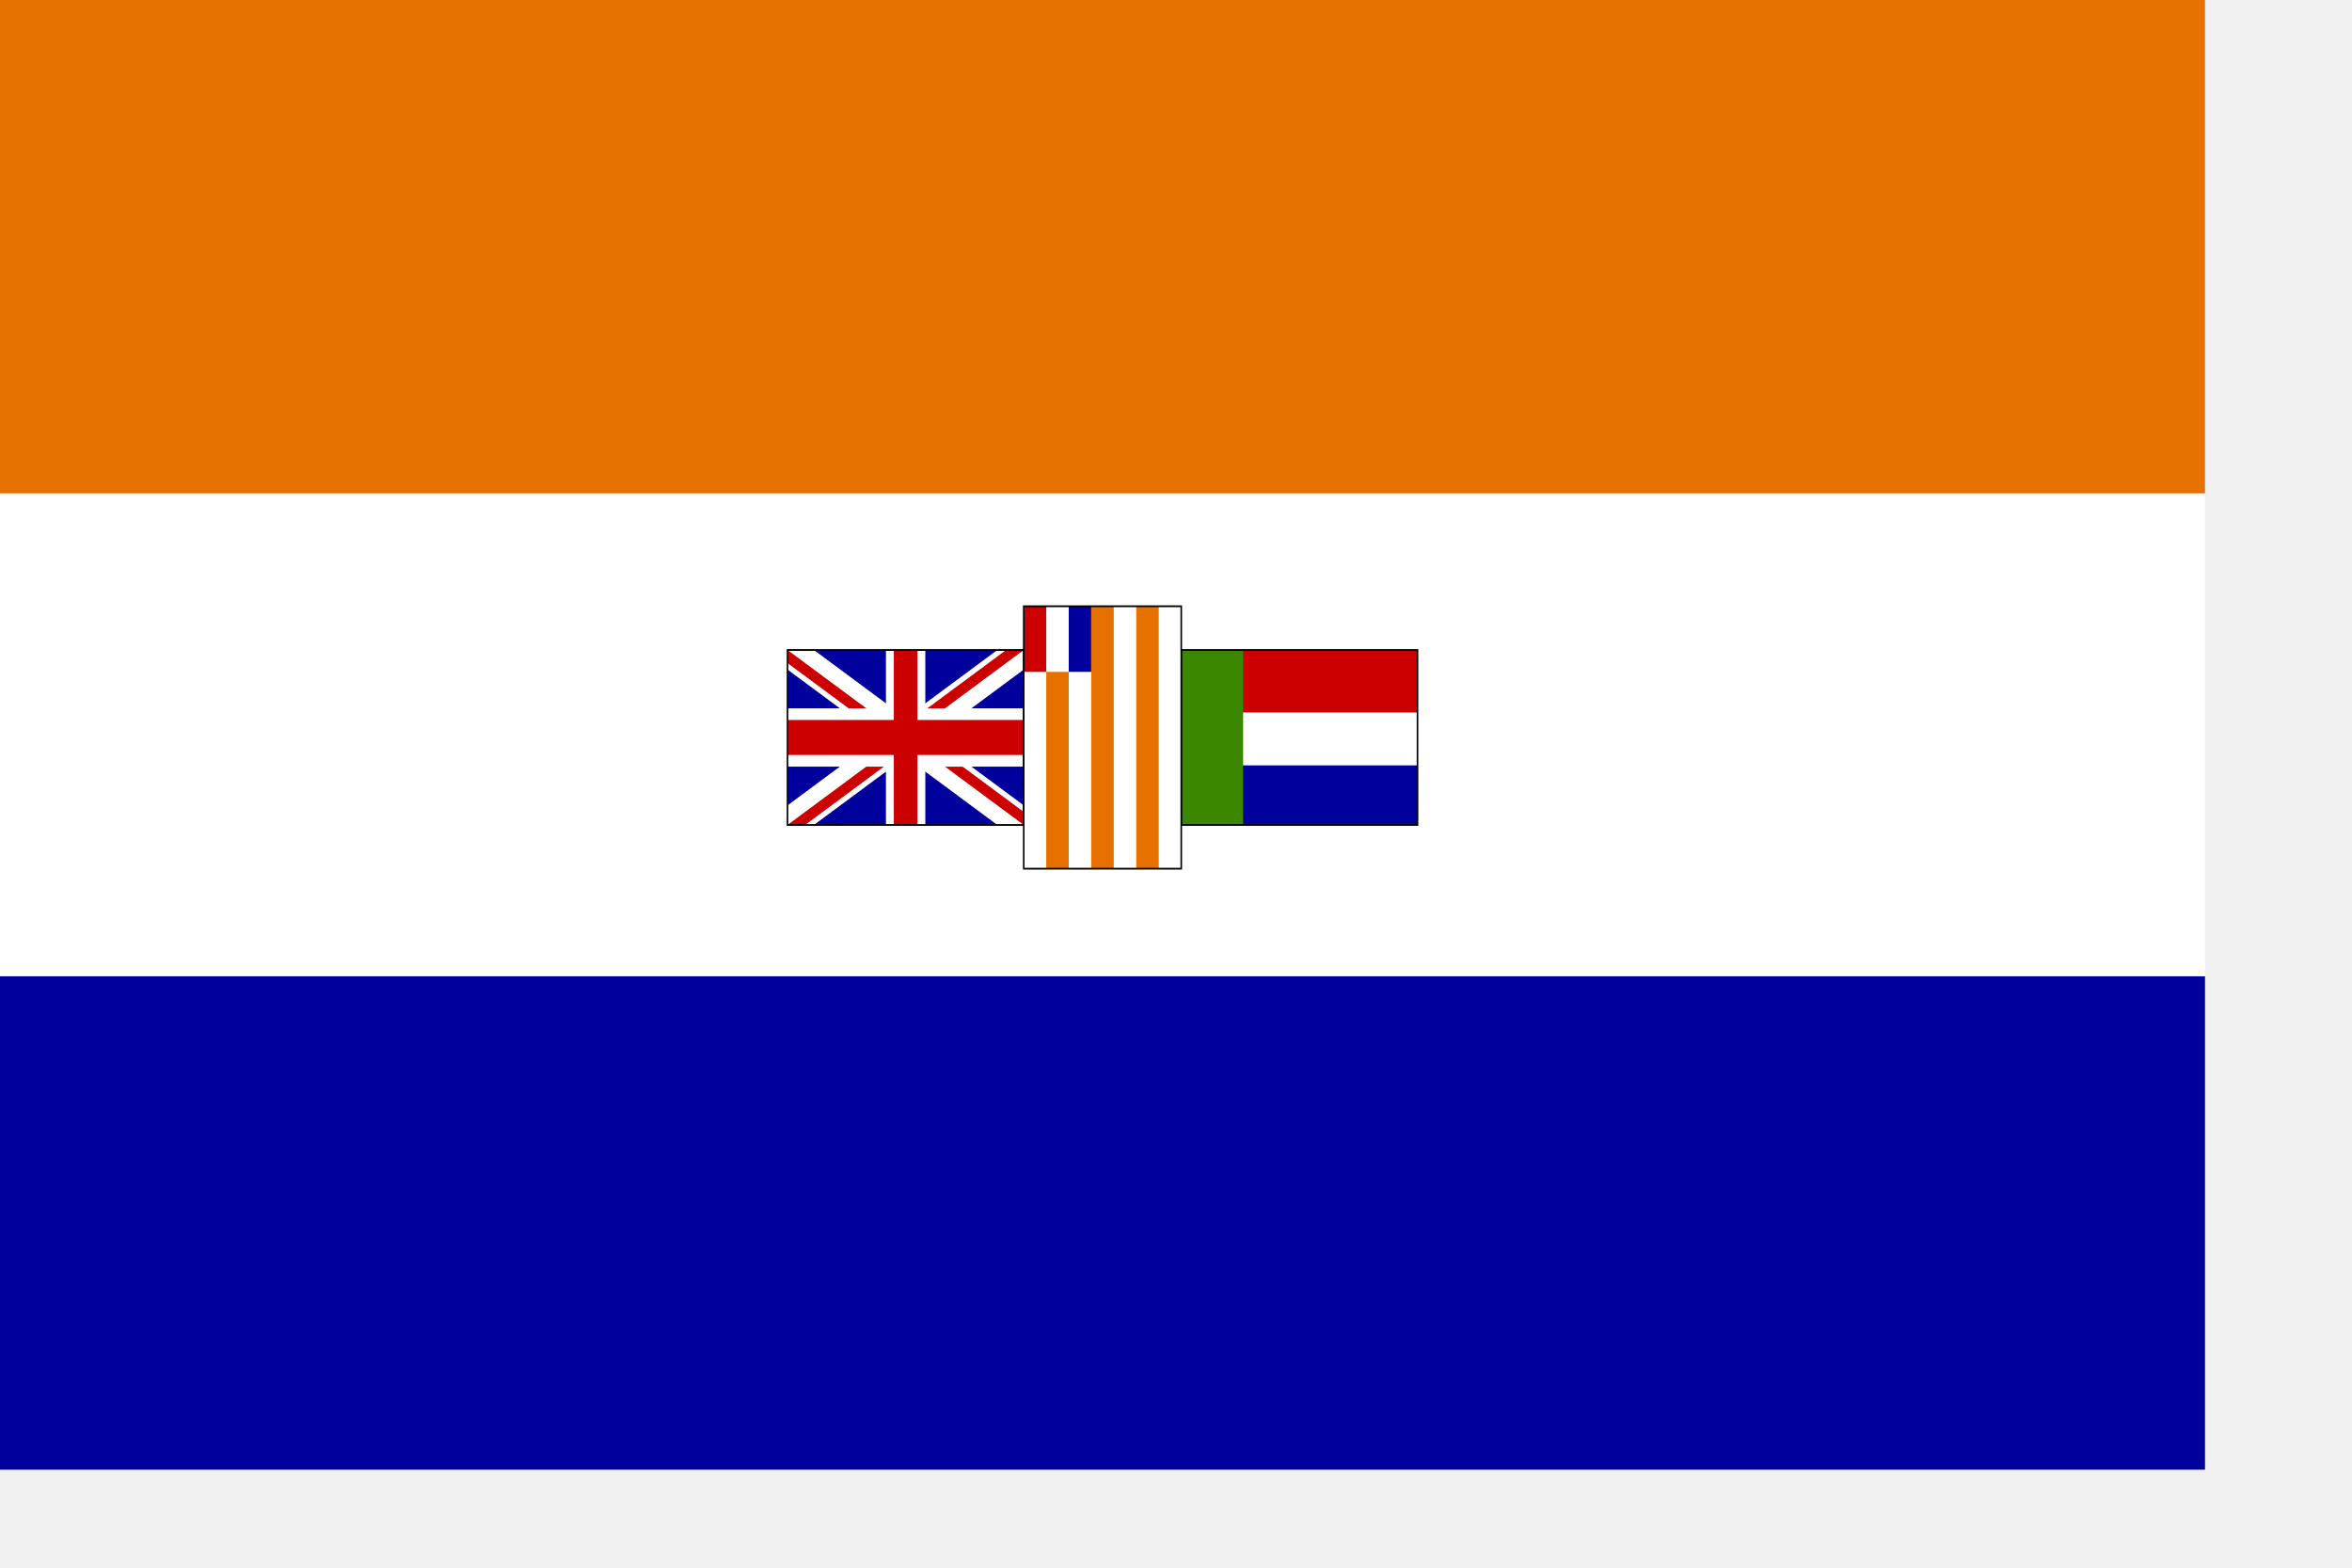
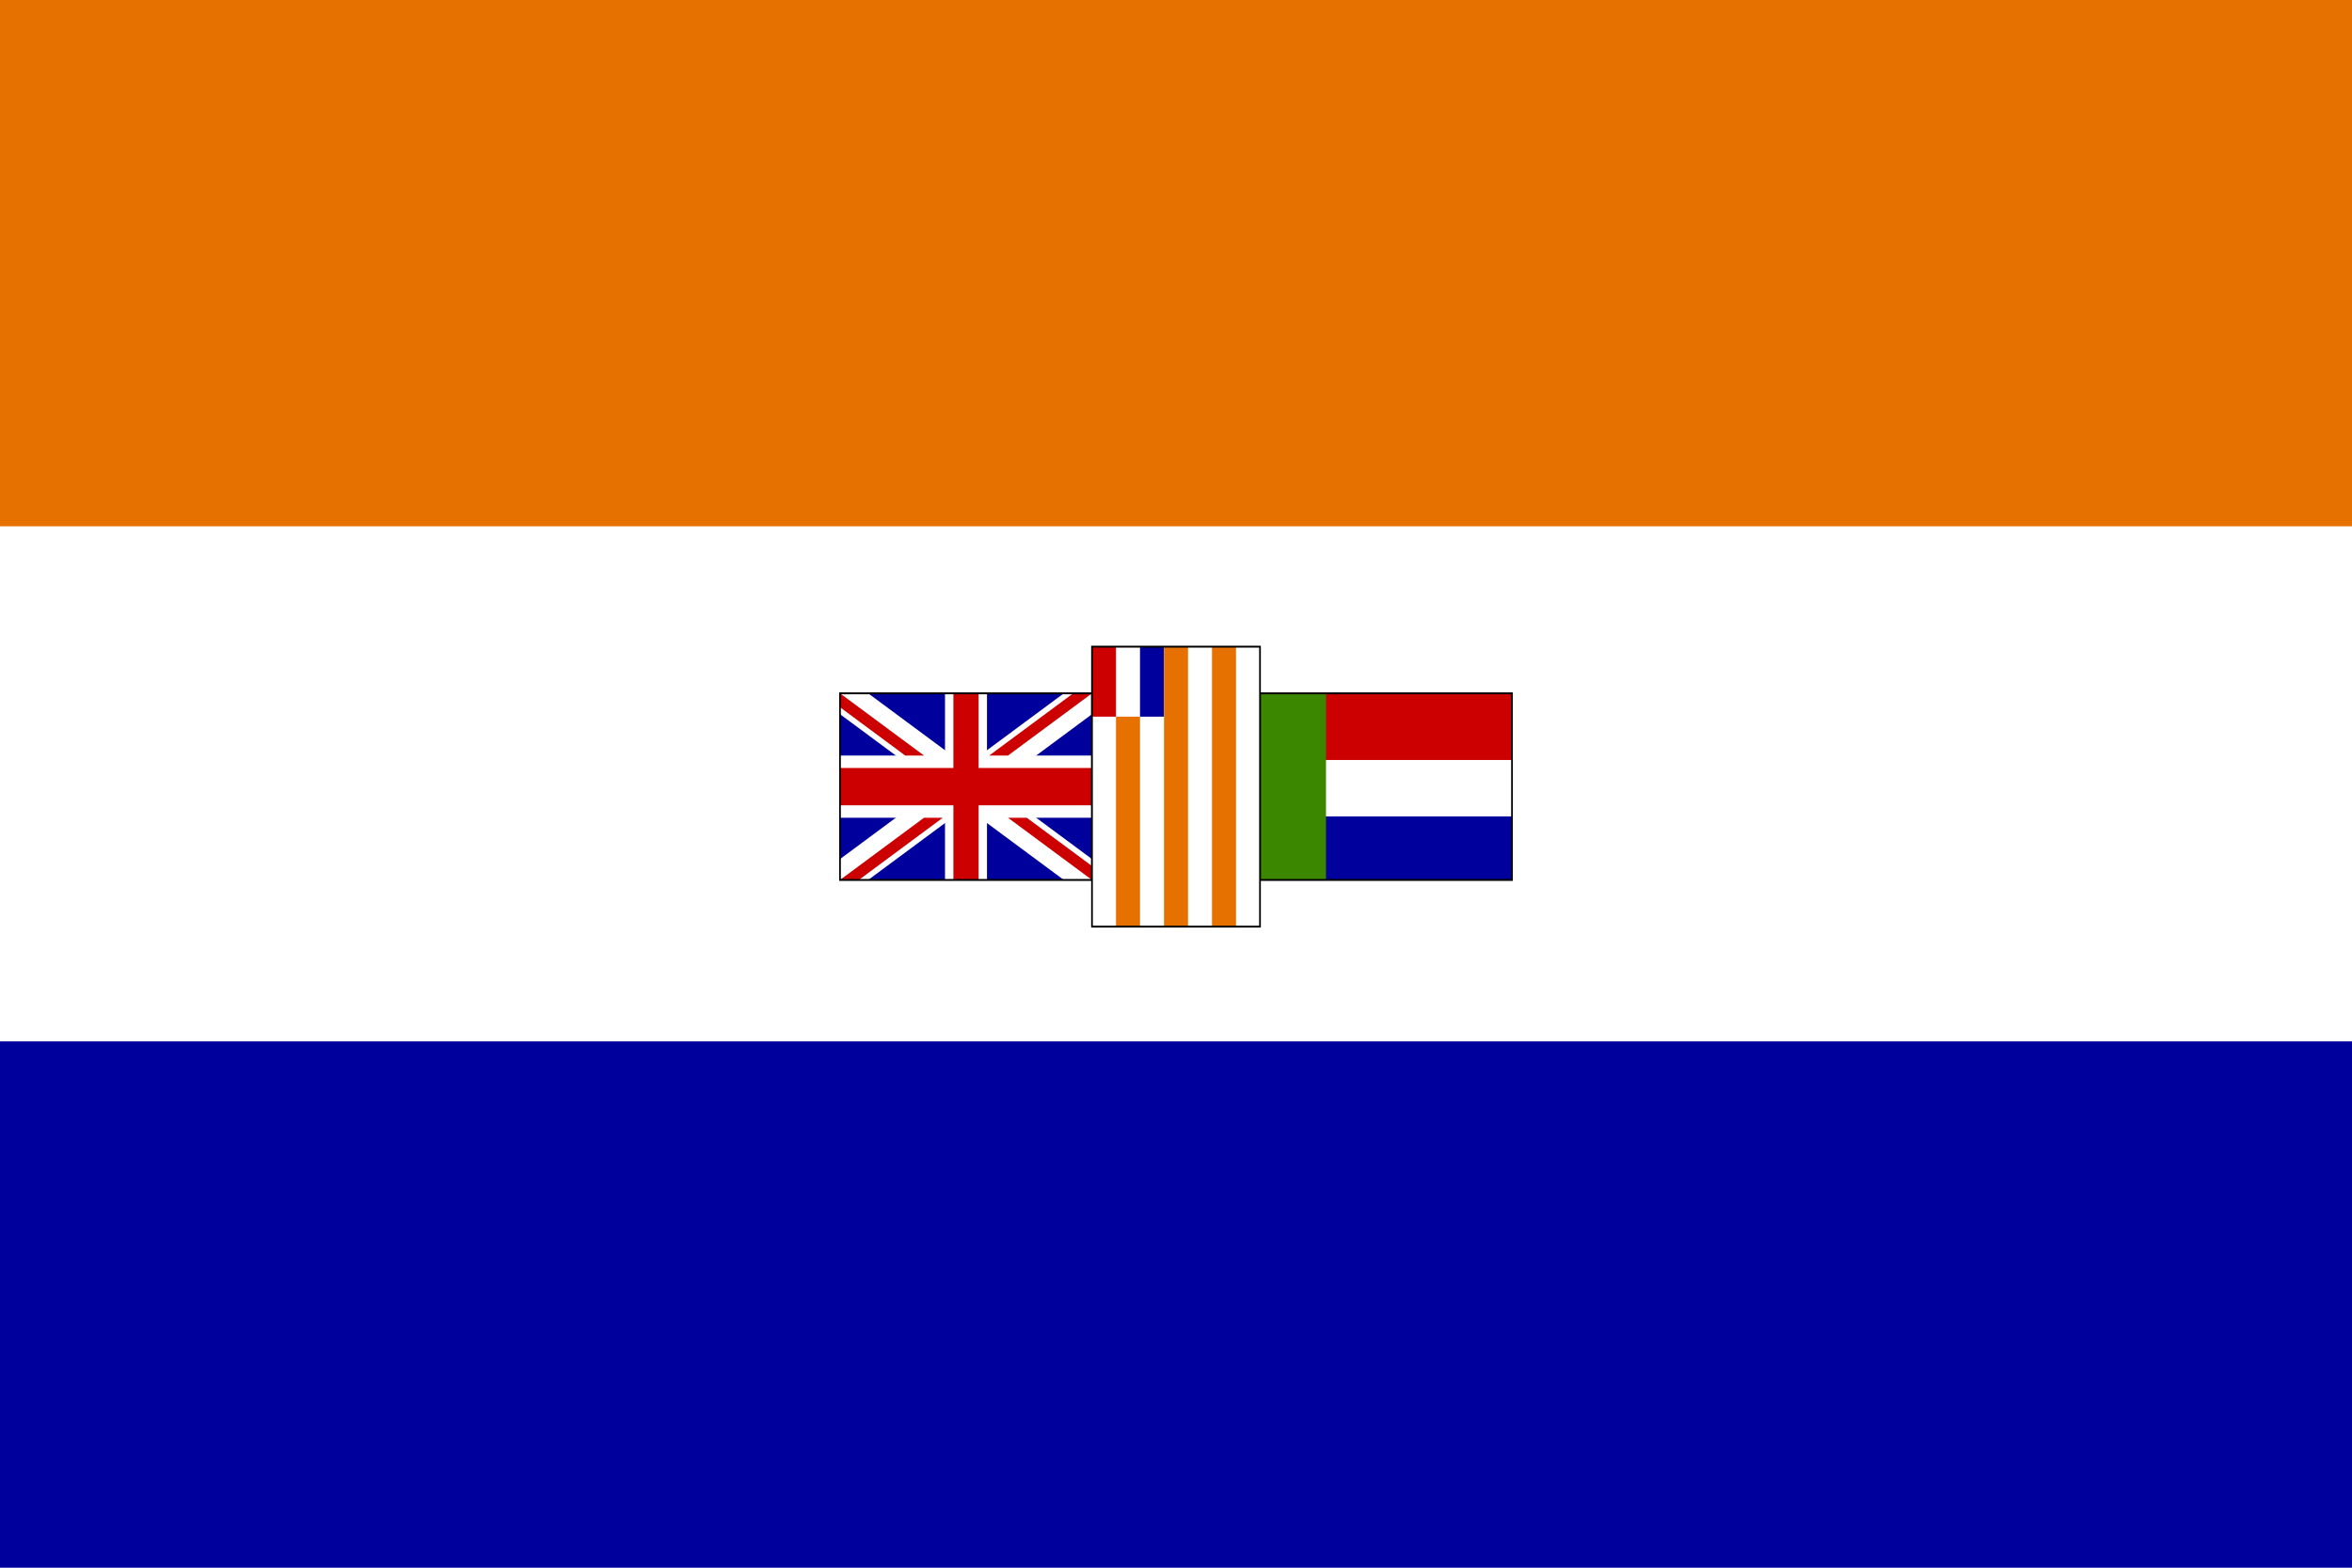
- <svg xmlns="http://www.w3.org/2000/svg" id="svg548" width="210mm" height="140mm">
+ <svg xmlns="http://www.w3.org/2000/svg" id="svg548" width="196.875mm" height="131.25mm" version="1.1">
  <defs id="defs550" />
-   <rect style="font-size:12;fill:#ffffff;fill-rule:evenodd;stroke-width:1pt;fill-opacity:1;" id="rect808" width="744.094" height="496.063" x="0" y="-0" />
-   <rect style="font-size:12;fill:#00009c;fill-rule:evenodd;stroke-width:1pt;fill-opacity:1;" id="rect809" width="744.094" height="166.535" x="0" y="329.528" />
-   <rect style="font-size:12;fill:#e67000;fill-rule:evenodd;stroke-width:1pt;fill-opacity:1;" id="rect810" width="744.094" height="166.535" x="0" y="-0" />
-   <g id="g931" transform="matrix(1.2,0,0,1.250001,-74.40947,-61.12226)">
-     <g id="g794" transform="matrix(0.624999,0,0,0.666666,139.5181,-59.05481)" style="font-size:12;">
-       <rect style="font-size:12;fill:#00009c;fill-rule:evenodd;stroke-width:1pt;fill-opacity:1;" id="rect683" width="106.299" height="70.866" x="230.315" y="425.197" />
-       <g id="g584" transform="matrix(1.771656,0,0,2.362202,230.3148,425.1969)" style="font-size:12;">
-         <path style="font-size:12;fill:#ffffff;stroke-width:1pt;" d="M 0 0 L 0 3.354 L 53.292 30 L 60 30 L 60 26.646 L 6.708 0 L 0 0 z M 60 0 L 60 3.354 L 6.708 30 L 0 30 L 0 26.646 L 53.292 0 L 60 0 z " id="path146" />
-         <path style="font-size:12;fill:#ffffff;stroke-width:1pt;" d="M 25 0 L 25 30 L 35 30 L 35 0 L 25 0 z M 0 10 L 0 20 L 60 20 L 60 10 L 0 10 z " id="path136" />
-         <path style="font-size:12;fill:#cc0000;stroke-width:1pt;" d="M 0 12 L 0 18 L 60 18 L 60 12 L 0 12 z M 27 0 L 27 30 L 33 30 L 33 0 L 27 0 z " id="path141" />
-         <path style="font-size:12;fill:#cc0000;stroke-width:1pt;" d="M 0 30 L 20 20 L 24.472 20 L 4.472 30 L 0 30 z M 0 0 L 20 10 L 15.528 10 L 0 2.236 L 0 0 z M 35.528 10 L 55.528 0 L 60 0 L 40 10 L 35.528 10 z M 60 30 L 40 20 L 44.472 20 L 60 27.764 L 60 30 z " id="path150" />
+   <rect style="font-size:12px;fill:#ffffff;fill-opacity:1;fill-rule:evenodd;stroke-width:1pt" id="rect808" width="744.094" height="496.063" x="0" y="0" />
+   <rect style="font-size:12px;fill:#00009c;fill-opacity:1;fill-rule:evenodd;stroke-width:1pt" id="rect809" width="744.094" height="166.535" x="0" y="329.528" />
+   <rect style="font-size:12px;fill:#e67000;fill-opacity:1;fill-rule:evenodd;stroke-width:1pt" id="rect810" width="744.094" height="166.535" x="0" y="7.2600005e-06" />
+   <g id="g931" transform="matrix(1.2,0,0,1.250001,-74.40947,-61.12224)">
+     <g id="g794" transform="matrix(0.624999,0,0,0.666666,139.5181,-59.05481)" style="font-size:12px">
+       <rect style="font-size:12px;fill:#00009c;fill-opacity:1;fill-rule:evenodd;stroke-width:1pt" id="rect683" width="106.299" height="70.866" x="230.315" y="425.197" />
+       <g id="g584" transform="matrix(1.771656,0,0,2.362202,230.3148,425.1969)" style="font-size:12px">
+         <path style="font-size:12px;fill:#ffffff;stroke-width:1pt" d="M 0,0 V 3.354 L 53.292,30 H 60 V 26.646 L 6.708,0 Z M 60,0 V 3.354 L 6.708,30 H 0 V 26.646 L 53.292,0 Z" id="path146" />
+         <path style="font-size:12px;fill:#ffffff;stroke-width:1pt" d="M 25,0 V 30 H 35 V 0 Z M 0,10 V 20 H 60 V 10 Z" id="path136" />
+         <path style="font-size:12px;fill:#cc0000;stroke-width:1pt" d="m 0,12 v 6 H 60 V 12 Z M 27,0 v 30 h 6 V 0 Z" id="path141" />
+         <path style="font-size:12px;fill:#cc0000;stroke-width:1pt" d="M 0,30 20,20 h 4.472 L 4.472,30 Z M 0,0 20,10 H 15.528 L 0,2.236 Z m 35.528,10 20,-10 H 60 L 40,10 Z M 60,30 40,20 h 4.472 L 60,27.764 Z" id="path150" />
      </g>
-       <rect style="font-size:12;fill:none;fill-rule:evenodd;stroke:#000000;stroke-width:0.535pt;" id="rect754" width="106.299" height="70.866" x="212.598" y="425.197" transform="translate(17.71656,-1.525879e-5)" />
+       <rect style="font-size:12px;fill:none;fill-rule:evenodd;stroke:#000000;stroke-width:0.535pt" id="rect754" width="106.299" height="70.866" x="212.598" y="425.197" transform="translate(17.71656,-1.525879e-5)" />
    </g>
-     <g id="g802" transform="matrix(0.624999,0,0,0.666666,139.5181,-59.05481)" style="font-size:12;">
-       <rect style="font-size:12;fill:#ffffff;fill-rule:evenodd;stroke-width:1pt;" id="rect554" width="106.3" height="70.866" x="407.48" y="425.197" />
-       <rect style="font-size:12;fill:#00009c;fill-rule:evenodd;stroke-width:1pt;fill-opacity:1;stroke:none;stroke-opacity:1;" id="rect552" width="106.3" height="24.127" x="407.48" y="471.936" />
-       <rect style="font-size:12;fill:#cc0000;fill-rule:evenodd;stroke-width:1pt;fill-opacity:1;" id="rect553" width="106.3" height="25.309" x="407.48" y="425.197" />
-       <rect style="font-size:12;fill:#3b8800;fill-rule:evenodd;stroke-width:1pt;" id="rect551" width="27.84" height="70.866" x="407.48" y="425.197" />
-       <rect style="font-size:12;fill:none;fill-rule:evenodd;stroke:#000000;stroke-width:0.535pt;" id="rect755" width="106.299" height="70.866" x="407.48" y="425.197" />
+     <g id="g802" transform="matrix(0.624999,0,0,0.666666,139.5181,-59.05481)" style="font-size:12px">
+       <rect style="font-size:12px;fill:#ffffff;fill-rule:evenodd;stroke-width:1pt" id="rect554" width="106.3" height="70.866" x="407.48" y="425.197" />
+       <rect style="font-size:12px;fill:#00009c;fill-opacity:1;fill-rule:evenodd;stroke:none;stroke-width:1pt;stroke-opacity:1" id="rect552" width="106.3" height="24.127" x="407.48" y="471.936" />
+       <rect style="font-size:12px;fill:#cc0000;fill-opacity:1;fill-rule:evenodd;stroke-width:1pt" id="rect553" width="106.3" height="25.309" x="407.48" y="425.197" />
+       <rect style="font-size:12px;fill:#3b8800;fill-rule:evenodd;stroke-width:1pt" id="rect551" width="27.84" height="70.866" x="407.48" y="425.197" />
+       <rect style="font-size:12px;fill:none;fill-rule:evenodd;stroke:#000000;stroke-width:0.535pt" id="rect755" width="106.299" height="70.866" x="407.48" y="425.197" />
    </g>
    <g id="g923">
-       <rect style="font-size:12;fill:#ffffff;fill-rule:evenodd;stroke-width:1pt;" id="rect738" width="212.598" height="124.016" x="194.882" y="230.315" transform="matrix(-2.186792e-17,0.333333,0.357142,2.041008e-17,267.6466,147.6379)" />
-       <rect style="font-size:12;fill:#cc0000;fill-rule:evenodd;stroke-width:1pt;" id="rect731" width="53.15" height="17.717" x="194.882" y="230.315" transform="matrix(-2.186792e-17,0.333333,0.357142,2.041008e-17,267.6466,147.6379)" />
-       <rect style="font-size:12;fill:#00009c;fill-rule:evenodd;stroke-width:1pt;" id="rect733" width="53.15" height="17.717" x="194.882" y="265.748" transform="matrix(-2.186792e-17,0.333333,0.357142,2.041008e-17,267.6466,147.6379)" />
-       <rect style="font-size:12;fill:#e67000;fill-rule:evenodd;stroke-width:1pt;fill-opacity:1;" id="rect734" width="212.598" height="17.717" x="194.882" y="283.465" transform="matrix(-2.186792e-17,0.333333,0.357142,2.041008e-17,267.6466,147.6379)" />
-       <rect style="font-size:12;fill:#e67000;fill-rule:evenodd;stroke-width:1pt;fill-opacity:1;" id="rect735" width="53.15" height="6.327" x="230.315" y="356.229" transform="matrix(-6.560383e-17,1,1,5.714835e-17,0,0)" />
-       <rect style="font-size:12;fill:#e67000;fill-rule:evenodd;stroke-width:1pt;fill-opacity:1;" id="rect737" width="212.598" height="17.717" x="194.882" y="318.898" transform="matrix(-2.186792e-17,0.333333,0.357142,2.041008e-17,267.6466,147.6379)" />
-       <rect style="font-size:12;fill:none;fill-rule:evenodd;stroke:#000000;stroke-width:0.535pt;" id="rect756" width="70.866" height="106.299" x="336.614" y="407.48" transform="matrix(-0.624999,0,0,0.666666,604.5765,-59.05481)" />
+       <rect style="font-size:12px;fill:#ffffff;fill-rule:evenodd;stroke-width:1pt" id="rect738" width="212.598" height="124.016" x="194.882" y="230.315" transform="matrix(0,0.333333,0.357142,0,267.6466,147.6379)" />
+       <rect style="font-size:12px;fill:#cc0000;fill-rule:evenodd;stroke-width:1pt" id="rect731" width="53.15" height="17.717" x="194.882" y="230.315" transform="matrix(0,0.333333,0.357142,0,267.6466,147.6379)" />
+       <rect style="font-size:12px;fill:#00009c;fill-rule:evenodd;stroke-width:1pt" id="rect733" width="53.15" height="17.717" x="194.882" y="265.748" transform="matrix(0,0.333333,0.357142,0,267.6466,147.6379)" />
+       <rect style="font-size:12px;fill:#e67000;fill-opacity:1;fill-rule:evenodd;stroke-width:1pt" id="rect734" width="212.598" height="17.717" x="194.882" y="283.465" transform="matrix(0,0.333333,0.357142,0,267.6466,147.6379)" />
+       <rect style="font-size:12px;fill:#e67000;fill-opacity:1;fill-rule:evenodd;stroke-width:1pt" id="rect735" width="53.15" height="6.327" x="230.315" y="356.229" transform="matrix(0,1,1,0,0,0)" />
+       <rect style="font-size:12px;fill:#e67000;fill-opacity:1;fill-rule:evenodd;stroke-width:1pt" id="rect737" width="212.598" height="17.717" x="194.882" y="318.898" transform="matrix(0,0.333333,0.357142,0,267.6466,147.6379)" />
+       <rect style="font-size:12px;fill:none;fill-rule:evenodd;stroke:#000000;stroke-width:0.535pt" id="rect756" width="70.866" height="106.299" x="336.614" y="407.48" transform="matrix(-0.624999,0,0,0.666666,604.5765,-59.05481)" />
    </g>
  </g>
</svg>
